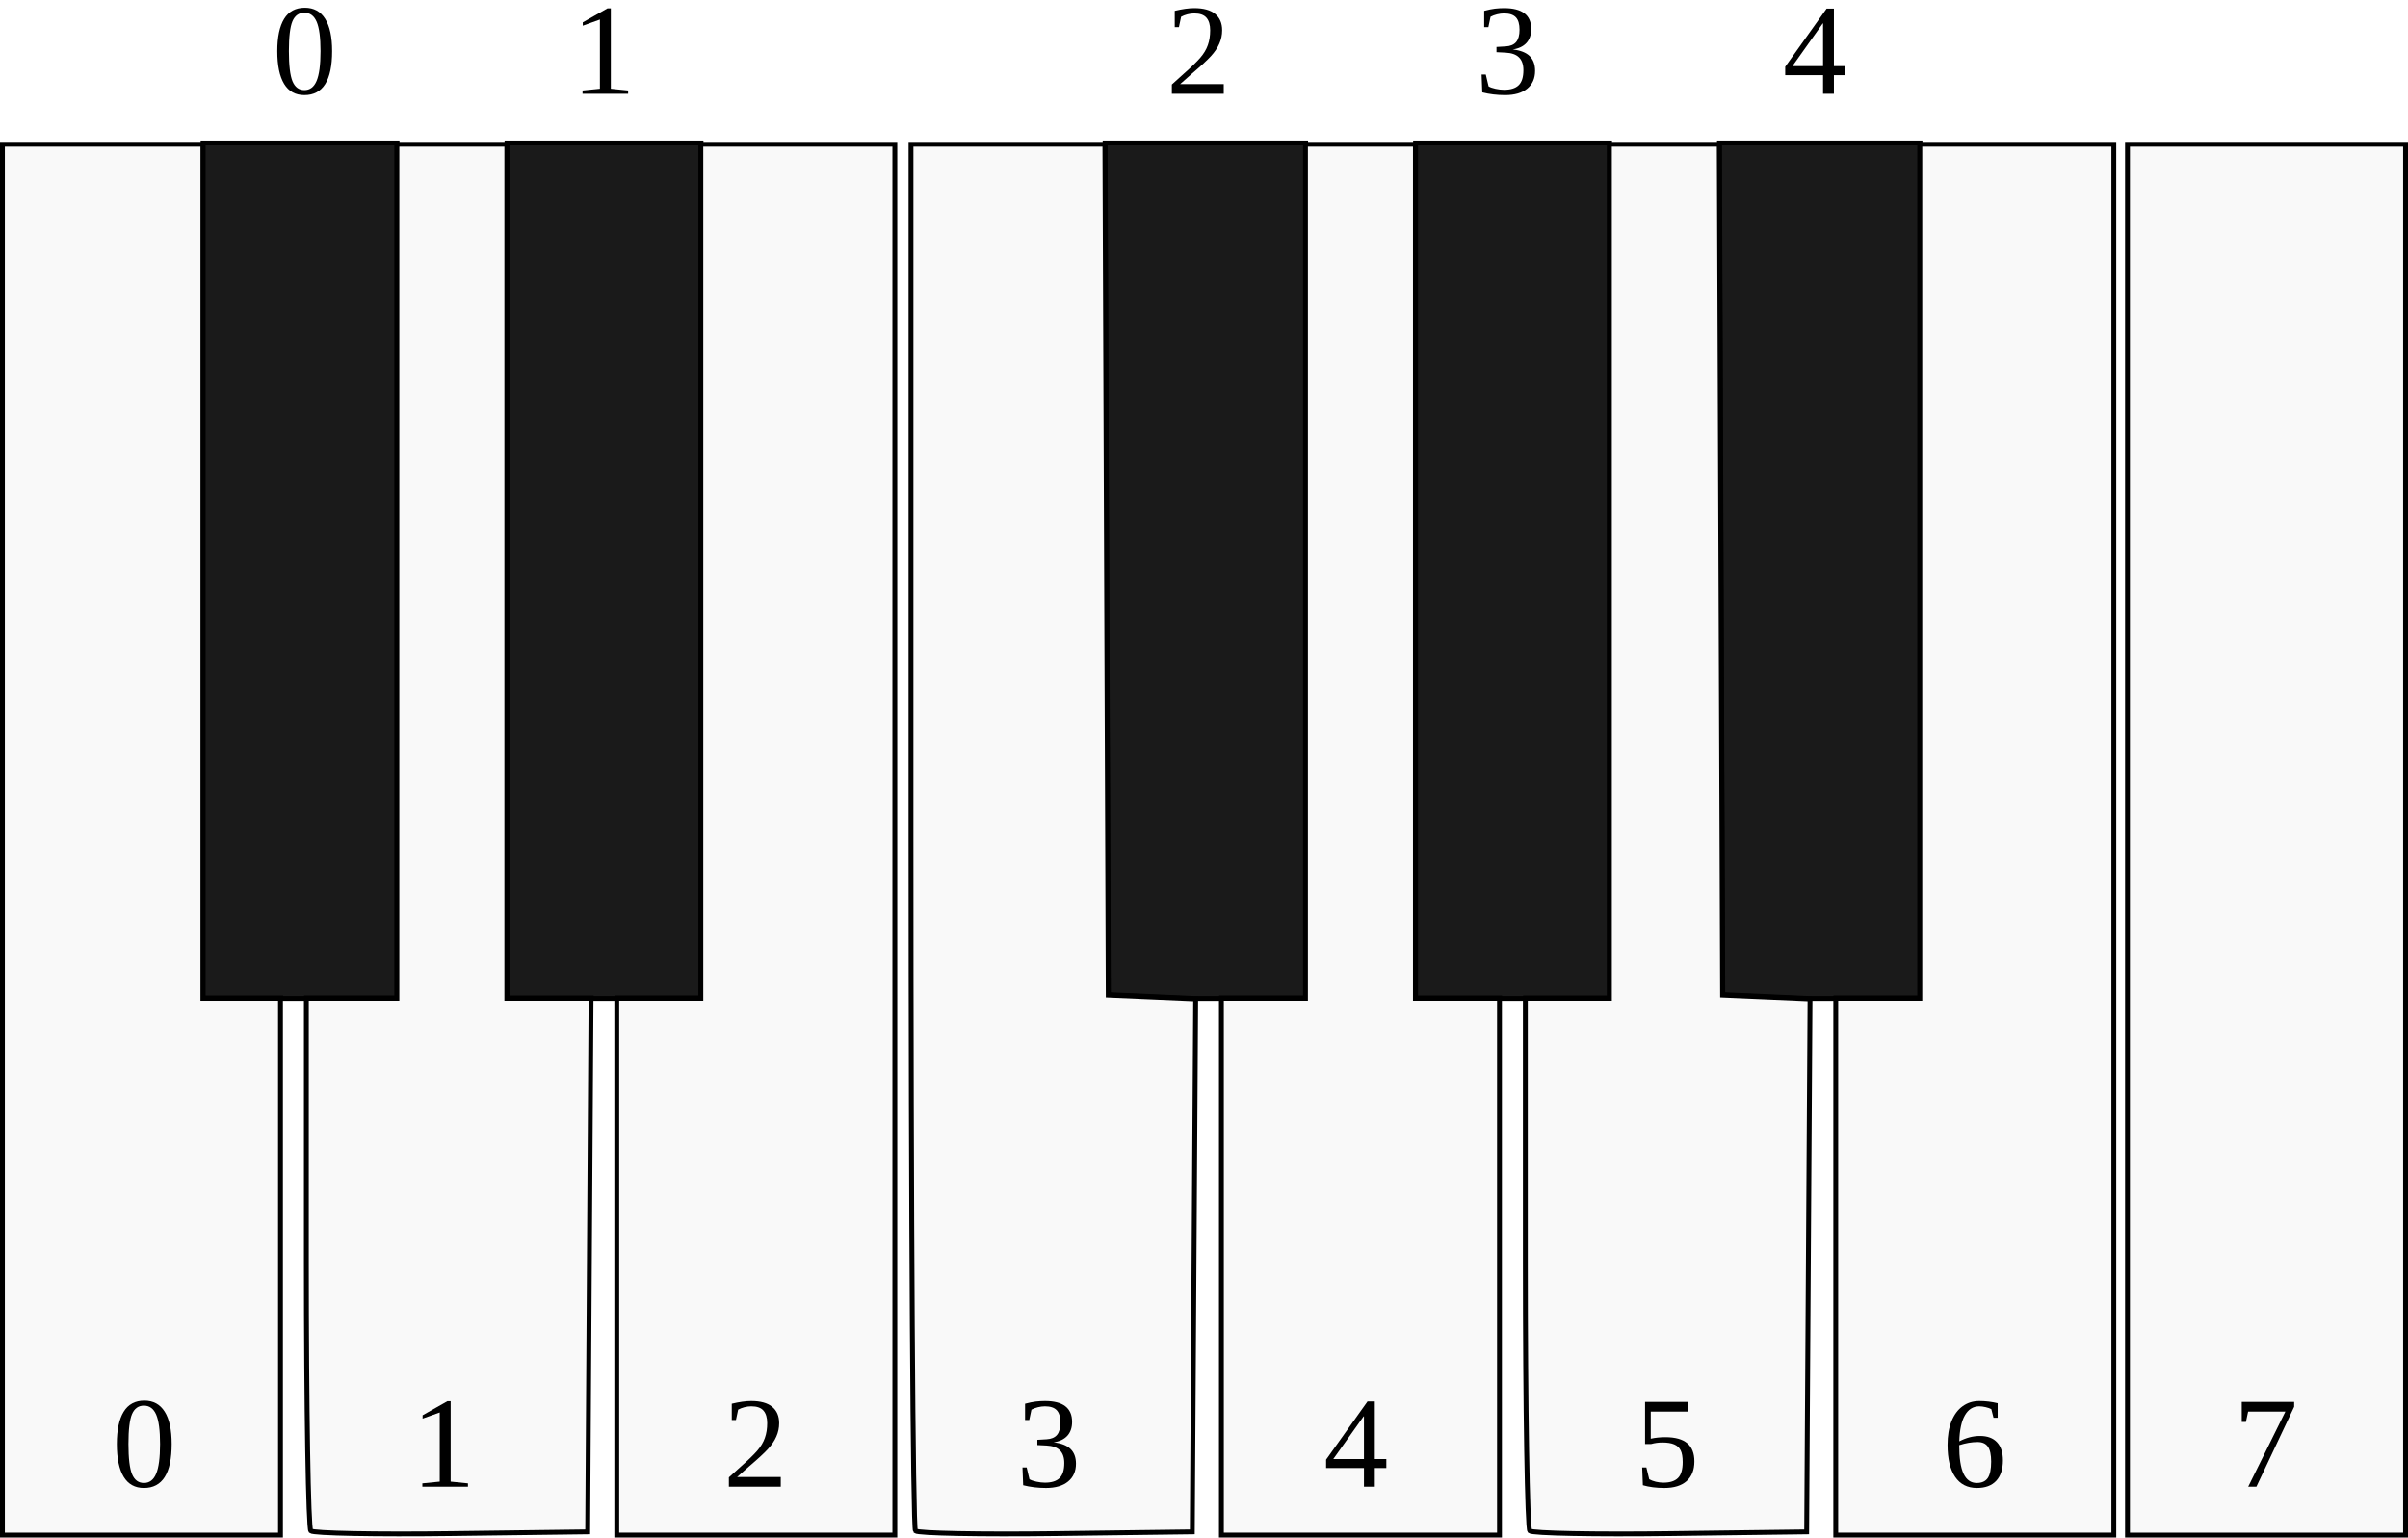
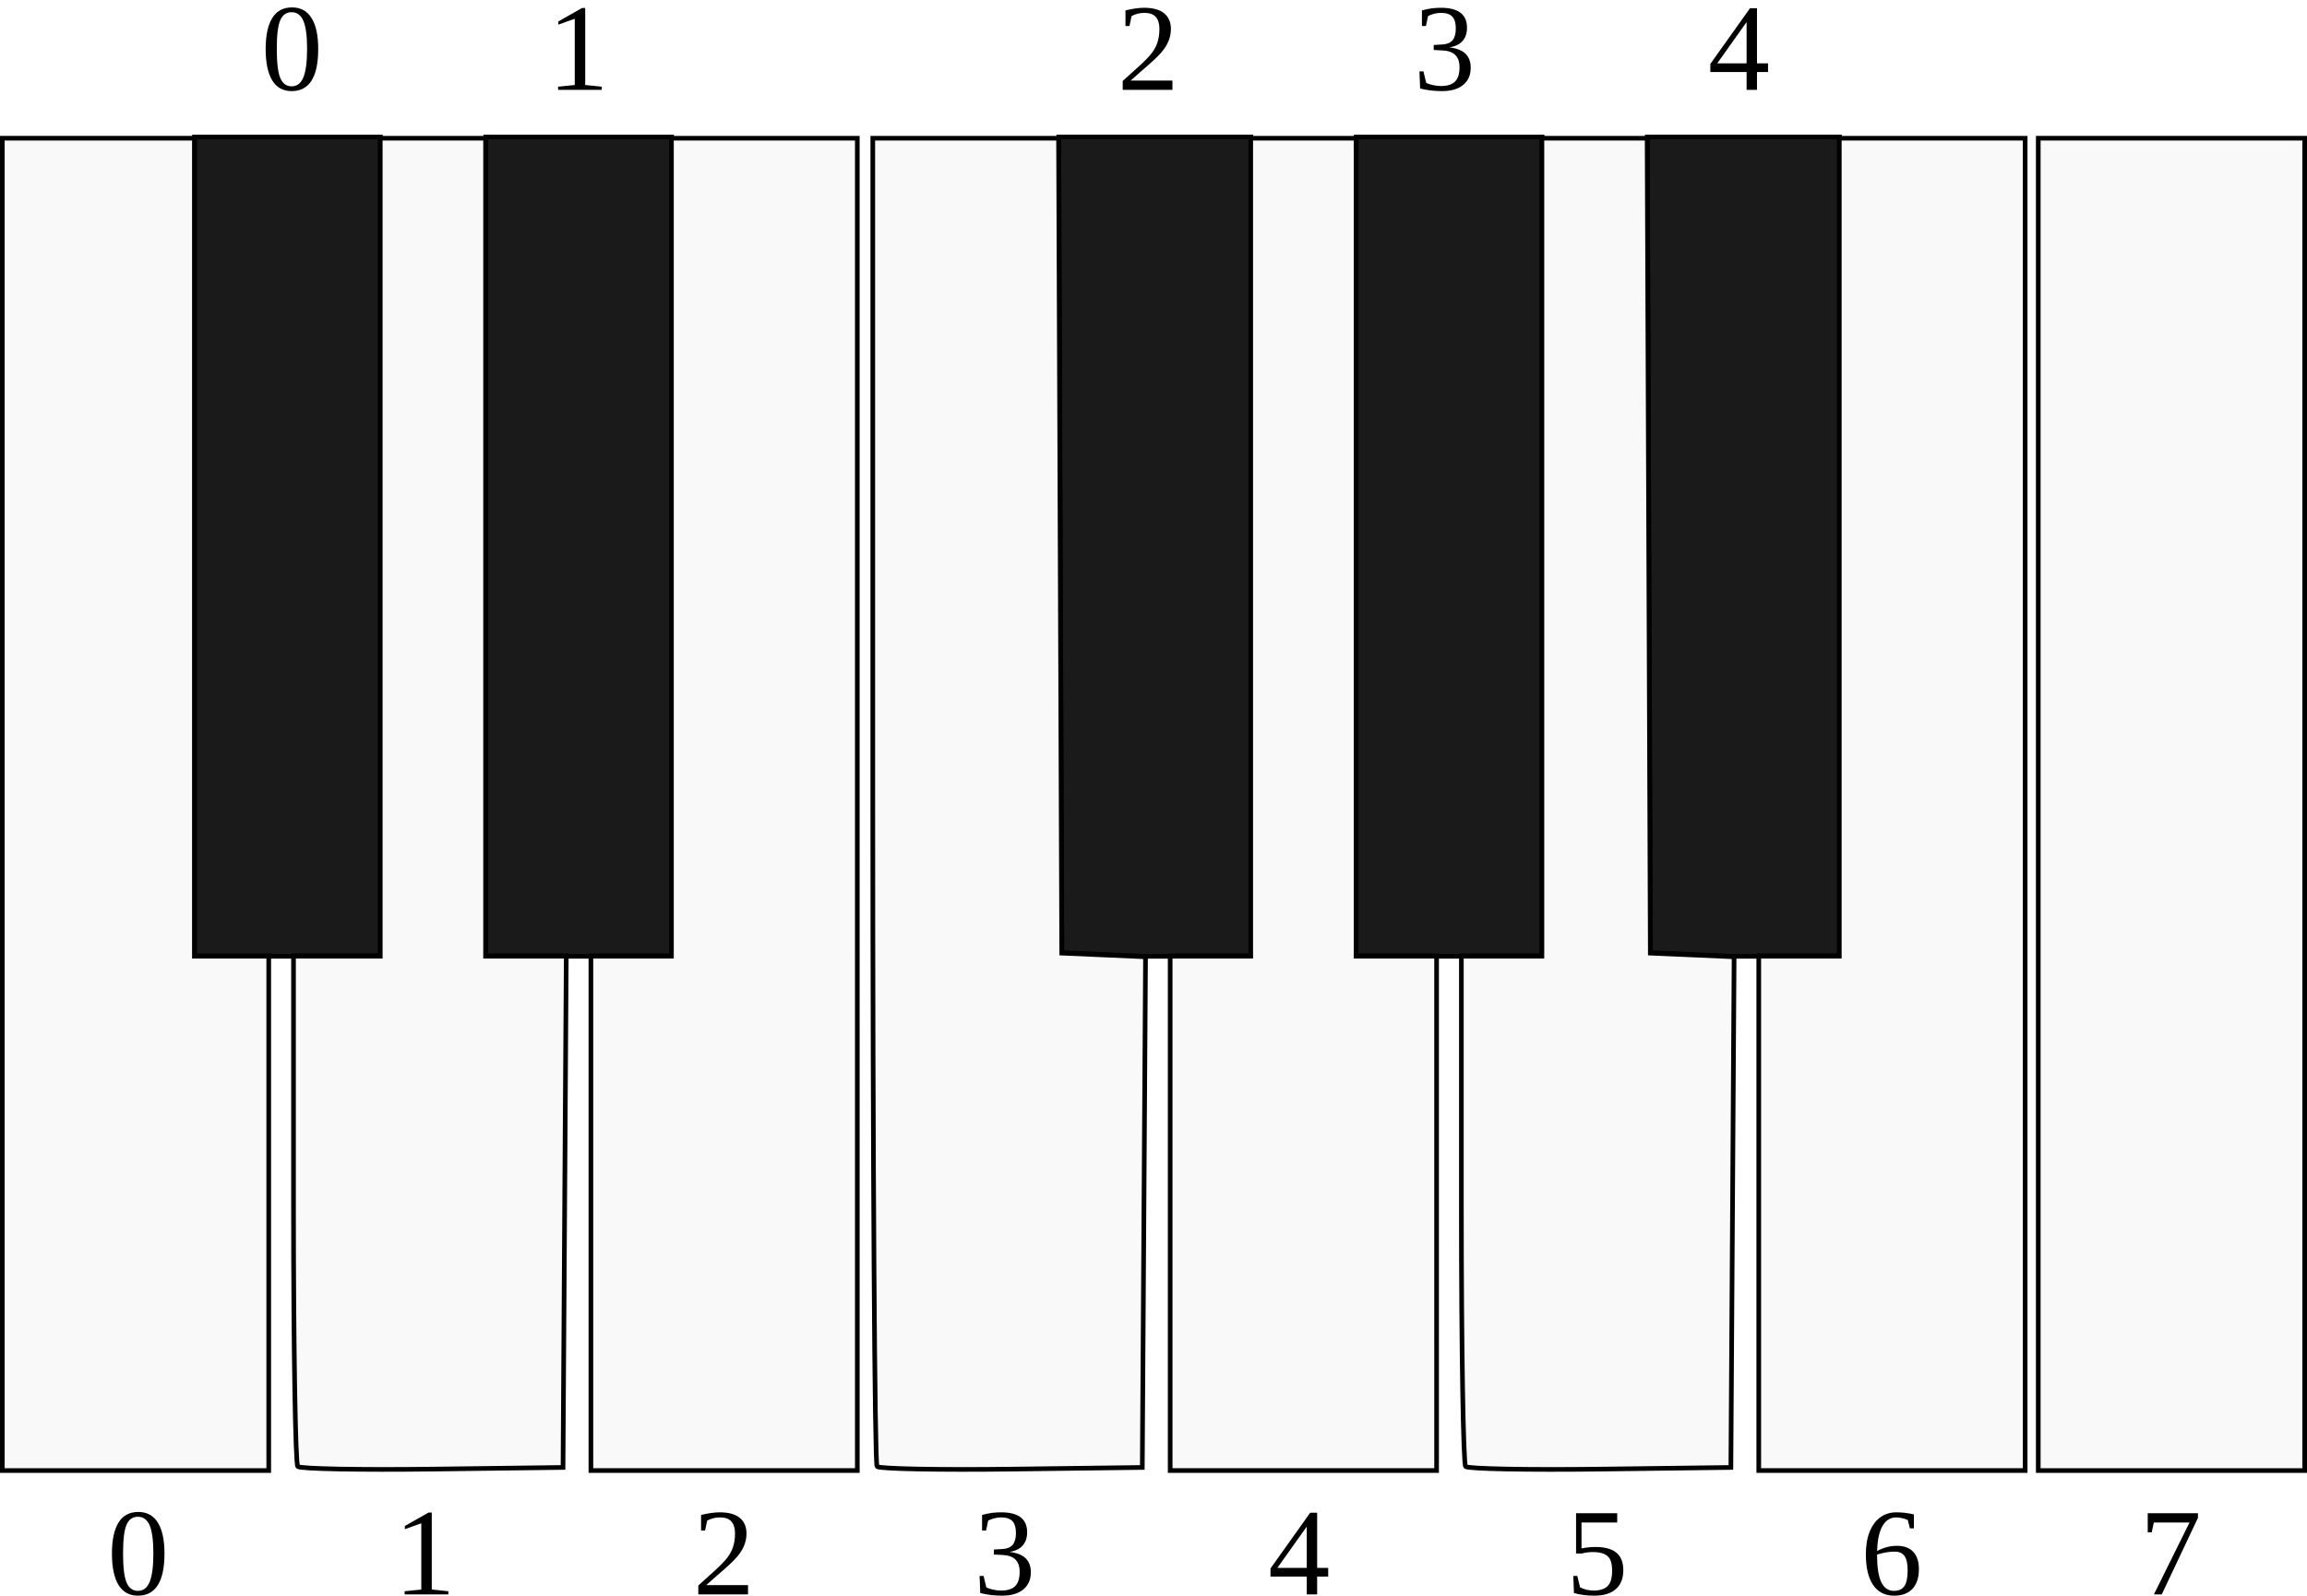
- <svg xmlns="http://www.w3.org/2000/svg" version="1.1" id="svg2" xml:space="preserve" viewBox="-0.73 -0.462 496 316.754" height="316.754" width="496">
+ <svg xmlns="http://www.w3.org/2000/svg" version="1.1" id="svg2" xml:space="preserve" viewBox="-0.73 -0.462 496 343.16" height="343.16" width="496">
  <defs id="defs128" />
  <path class="key" id="Db4" d="m 41.097,28.995 v 86.976 89.123 h 7.992 7.992 v 0.103 h 5.328 v -0.103 h 9.324 9.324 V 115.972 28.995 Z" style="fill:#1a1a1a;stroke:#000000;stroke-width:1;stroke-opacity:1" />
  <path class="key" id="Eb4" d="m 103.703,28.995 v 86.976 89.123 h 8.674 8.674 v 0.103 h 5.297 v -0.103 h 8.658 8.658 V 115.972 28.995 Z" style="fill:#1a1a1a;stroke:#000000;stroke-width:1;stroke-opacity:1" />
  <path class="key" id="Gb4" d="m 226.903,28.995 0.336,86.639 0.341,88.785 9.007,0.398 8.533,0.38 h 5.77 v -0.103 h 8.658 8.658 V 115.972 28.996 Z" style="fill:#1a1a1a;stroke:#000000;stroke-width:1;stroke-opacity:1" />
  <path class="key" id="Ab4" d="m 290.851,28.995 v 86.976 89.123 h 8.658 8.658 v 0.103 h 5.328 v -0.103 h 8.658 8.658 V 115.972 28.995 Z" style="fill:#1a1a1a;stroke:#000000;stroke-width:1;stroke-opacity:1" />
  <path class="key" id="Bb4" d="m 353.447,28.995 0.336,86.639 0.341,88.785 9.007,0.398 8.533,0.38 h 5.77 v -0.103 h 8.658 8.658 V 115.972 28.996 Z" style="fill:#1a1a1a;stroke:#000000;stroke-width:1;stroke-opacity:1" />
  <path class="key" id="C4" d="M 57.047,260.484 V 205.177 H 49.055 41.063 V 117.22 29.262 H 20.416 -0.23 v 143.264 143.264 H 28.408 57.047 Z" style="fill:#f9f9f9;stroke:#000000;stroke-width:1;stroke-opacity:1" />
  <path class="key" id="D4" d="m 120.666,260.151 0.348,-54.973 h -8.673 -8.673 V 117.22 29.262 H 92.346 81.024 v 87.957 87.957 H 71.699 62.375 v 54.418 c 0,29.93 0.411,54.829 0.914,55.332 0.503,0.503 13.54,0.753 28.972,0.555 l 28.058,-0.359 z" style="fill:#f9f9f9;stroke:#000000;stroke-width:1;stroke-opacity:1" />
  <path class="key" id="E4" d="M 183.59,172.526 V 29.262 h -19.98 -19.98 v 87.957 87.957 h -8.658 -8.658 v 55.307 55.307 h 28.639 28.639 z" style="fill:#f9f9f9;stroke:#000000;stroke-width:1;stroke-opacity:1" />
  <path class="key" id="F4" d="m 245.209,260.212 0.348,-54.912 -9.006,-0.394 -9.006,-0.394 -0.343,-87.624 -0.343,-87.624 H 206.889 186.918 V 171.638 c 0,78.306 0.411,142.787 0.914,143.29 0.503,0.503 13.54,0.753 28.972,0.555 l 28.058,-0.359 z" style="fill:#f9f9f9;stroke:#000000;stroke-width:1;stroke-opacity:1" />
  <path class="key" id="G4" d="m 308.133,260.484 v -55.307 h -8.658 -8.658 V 117.22 29.262 h -11.322 -11.322 v 87.957 87.957 h -8.658 -8.658 v 55.307 55.307 h 28.639 28.639 z" style="fill:#f9f9f9;stroke:#000000;stroke-width:1;stroke-opacity:1" />
  <path class="key" id="A4" d="m 371.753,260.212 0.348,-54.912 -9.006,-0.394 -9.006,-0.394 -0.343,-87.624 -0.343,-87.624 H 342.091 330.778 v 87.957 87.957 h -8.658 -8.658 v 54.418 c 0,29.93 0.411,54.829 0.914,55.332 0.503,0.503 13.54,0.753 28.972,0.555 l 28.058,-0.359 z" style="fill:#f9f9f9;stroke:#000000;stroke-width:1;stroke-opacity:1" />
  <path class="key" id="B4" d="M 434.677,172.526 V 29.262 h -19.98 -19.981 v 87.957 87.957 h -8.658 -8.658 v 55.307 55.307 h 28.639 28.639 z" style="fill:#f9f9f9;stroke:#000000;stroke-width:1;stroke-opacity:1" />
  <path class="key" id="C5" d="m 437.492,29.263 v 143.264 32.651 55.307 55.307 h 28.639 28.639 V 260.485 205.178 172.527 29.263 h -15.984 -4.662 -15.984 -4.662 z" style="fill:#f9f9f9;stroke:#000000;stroke-width:1;stroke-opacity:1" />
-   <text x="366.473" y="18.871" style="font-size:26.667px;text-align:start;writing-mode:lr-tb;text-anchor:start;fill:#000000" id="text491">
+   <text x="366.473" y="18.871" style="font-size:26.667px;text-align:start;writing-mode:lr-tb;text-anchor:start;fill:currentColor" id="text491">
    <tspan x="366.473" y="18.871" id="tspan491">4</tspan>
  </text>
-   <text x="303.17" y="18.871" style="font-size:26.667px;text-align:start;writing-mode:lr-tb;text-anchor:start;fill:#000000" id="text492">
+   <text x="303.17" y="18.871" style="font-size:26.667px;text-align:start;writing-mode:lr-tb;text-anchor:start;fill:currentColor" id="text492">
    <tspan x="303.17" y="18.871" id="tspan492">3</tspan>
  </text>
-   <text x="239.481" y="18.871" style="font-size:26.667px;text-align:start;writing-mode:lr-tb;text-anchor:start;fill:#000000" id="text493">
+   <text x="239.481" y="18.871" style="font-size:26.667px;text-align:start;writing-mode:lr-tb;text-anchor:start;fill:currentColor" id="text493">
    <tspan x="239.481" y="18.871" id="tspan493">2</tspan>
  </text>
-   <text x="116.919" y="18.871" style="font-size:26.667px;text-align:start;writing-mode:lr-tb;text-anchor:start;fill:#000000" id="text494">
+   <text x="116.919" y="18.871" style="font-size:26.667px;text-align:start;writing-mode:lr-tb;text-anchor:start;fill:currentColor" id="text494">
    <tspan x="116.919" y="18.871" id="tspan494">1</tspan>
  </text>
-   <text x="55.37" y="18.871" style="font-size:26.667px;text-align:start;writing-mode:lr-tb;text-anchor:start;fill:#000000" id="text495">
+   <text x="55.37" y="18.871" style="font-size:26.667px;text-align:start;writing-mode:lr-tb;text-anchor:start;fill:currentColor" id="text495">
    <tspan x="55.37" y="18.871" id="tspan495">0</tspan>
  </text>
-   <text x="459.263" y="305.809" style="font-size:26.667px;text-align:start;writing-mode:lr-tb;text-anchor:start;fill:#000000" id="text496">
-     <tspan x="459.263" y="305.809" id="tspan496">7</tspan>
+   <text x="459.263" y="342.431" style="font-size:26.667px;text-align:start;writing-mode:lr-tb;text-anchor:start;fill:currentColor" id="text496">
+     <tspan x="459.263" y="342.431" id="tspan496">7</tspan>
  </text>
-   <text x="399.284" y="305.809" style="font-size:26.667px;text-align:start;writing-mode:lr-tb;text-anchor:start;fill:#000000" id="text497">
-     <tspan x="399.284" y="305.809" id="tspan497">6</tspan>
+   <text x="399.284" y="342.431" style="font-size:26.667px;text-align:start;writing-mode:lr-tb;text-anchor:start;fill:currentColor" id="text497">
+     <tspan x="399.284" y="342.431" id="tspan497">6</tspan>
  </text>
-   <text x="335.981" y="305.809" style="font-size:26.667px;text-align:start;writing-mode:lr-tb;text-anchor:start;fill:#000000" id="text498">
-     <tspan x="335.981" y="305.809" id="tspan498">5</tspan>
+   <text x="335.981" y="342.431" style="font-size:26.667px;text-align:start;writing-mode:lr-tb;text-anchor:start;fill:currentColor" id="text498">
+     <tspan x="335.981" y="342.431" id="tspan498">5</tspan>
  </text>
-   <text x="271.905" y="305.809" style="font-size:26.667px;text-align:start;writing-mode:lr-tb;text-anchor:start;fill:#000000" id="text499">
-     <tspan x="271.905" y="305.809" id="tspan499">4</tspan>
+   <text x="271.905" y="342.431" style="font-size:26.667px;text-align:start;writing-mode:lr-tb;text-anchor:start;fill:currentColor" id="text499">
+     <tspan x="271.905" y="342.431" id="tspan499">4</tspan>
  </text>
-   <text x="208.602" y="305.809" style="font-size:26.667px;text-align:start;writing-mode:lr-tb;text-anchor:start;fill:#000000" id="text500">
-     <tspan x="208.602" y="305.809" id="tspan500">3</tspan>
+   <text x="208.602" y="342.431" style="font-size:26.667px;text-align:start;writing-mode:lr-tb;text-anchor:start;fill:currentColor" id="text500">
+     <tspan x="208.602" y="342.431" id="tspan500">3</tspan>
  </text>
-   <text x="148.236" y="305.809" style="font-size:26.667px;text-align:start;writing-mode:lr-tb;text-anchor:start;fill:#000000" id="text501">
-     <tspan x="148.236" y="305.809" id="tspan501">2</tspan>
+   <text x="148.236" y="342.431" style="font-size:26.667px;text-align:start;writing-mode:lr-tb;text-anchor:start;fill:currentColor" id="text501">
+     <tspan x="148.236" y="342.431" id="tspan501">2</tspan>
  </text>
-   <text x="83.925" y="305.809" style="font-size:26.667px;text-align:start;writing-mode:lr-tb;text-anchor:start;fill:#000000" id="text502">
-     <tspan x="83.925" y="305.809" id="tspan502">1</tspan>
+   <text x="83.925" y="342.431" style="font-size:26.667px;text-align:start;writing-mode:lr-tb;text-anchor:start;fill:currentColor" id="text502">
+     <tspan x="83.925" y="342.431" id="tspan502">1</tspan>
  </text>
-   <text x="22.32" y="305.809" style="font-size:26.667px;text-align:start;writing-mode:lr-tb;text-anchor:start;fill:#000000" id="text503">
-     <tspan x="22.32" y="305.809" id="tspan503">0</tspan>
+   <text x="22.32" y="342.431" style="font-size:26.667px;text-align:start;writing-mode:lr-tb;text-anchor:start;fill:currentColor" id="text503">
+     <tspan x="22.32" y="342.431" id="tspan503">0</tspan>
  </text>
</svg>
